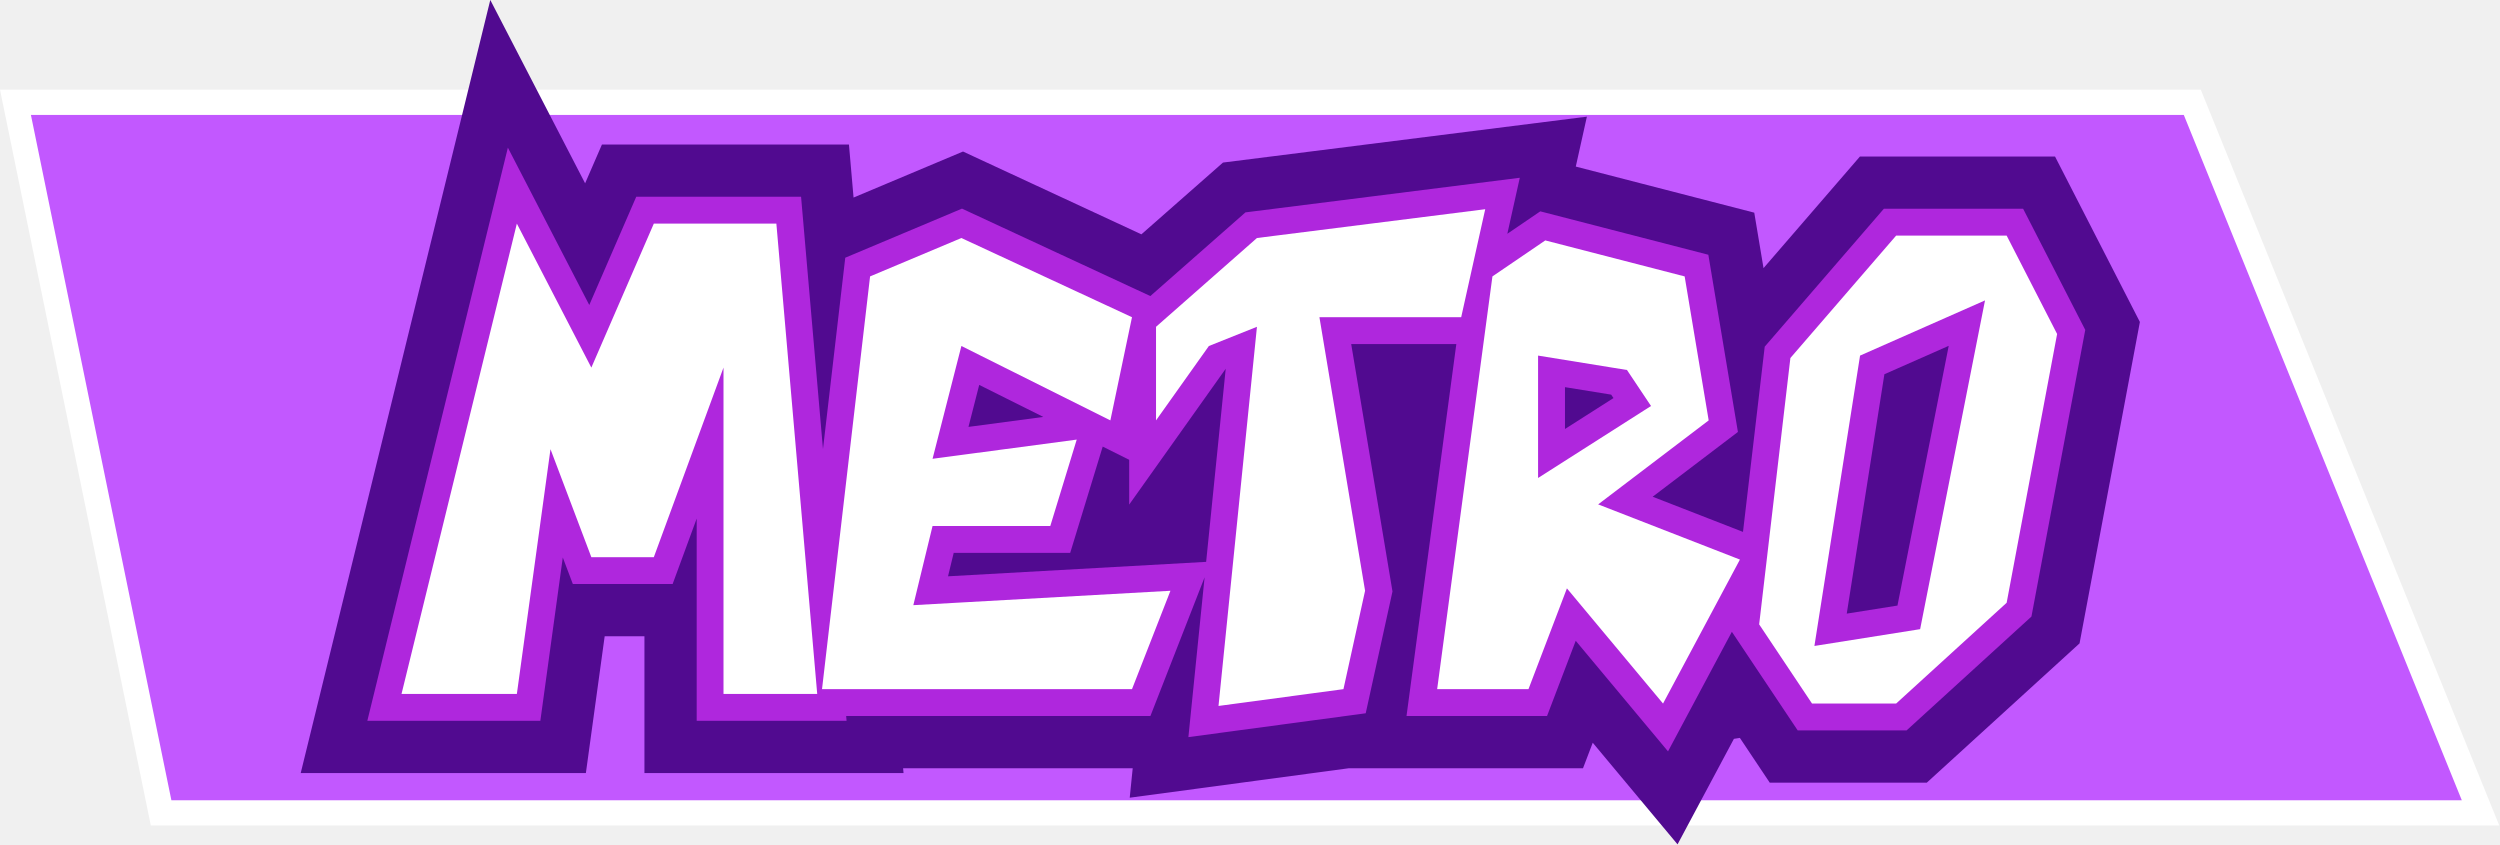
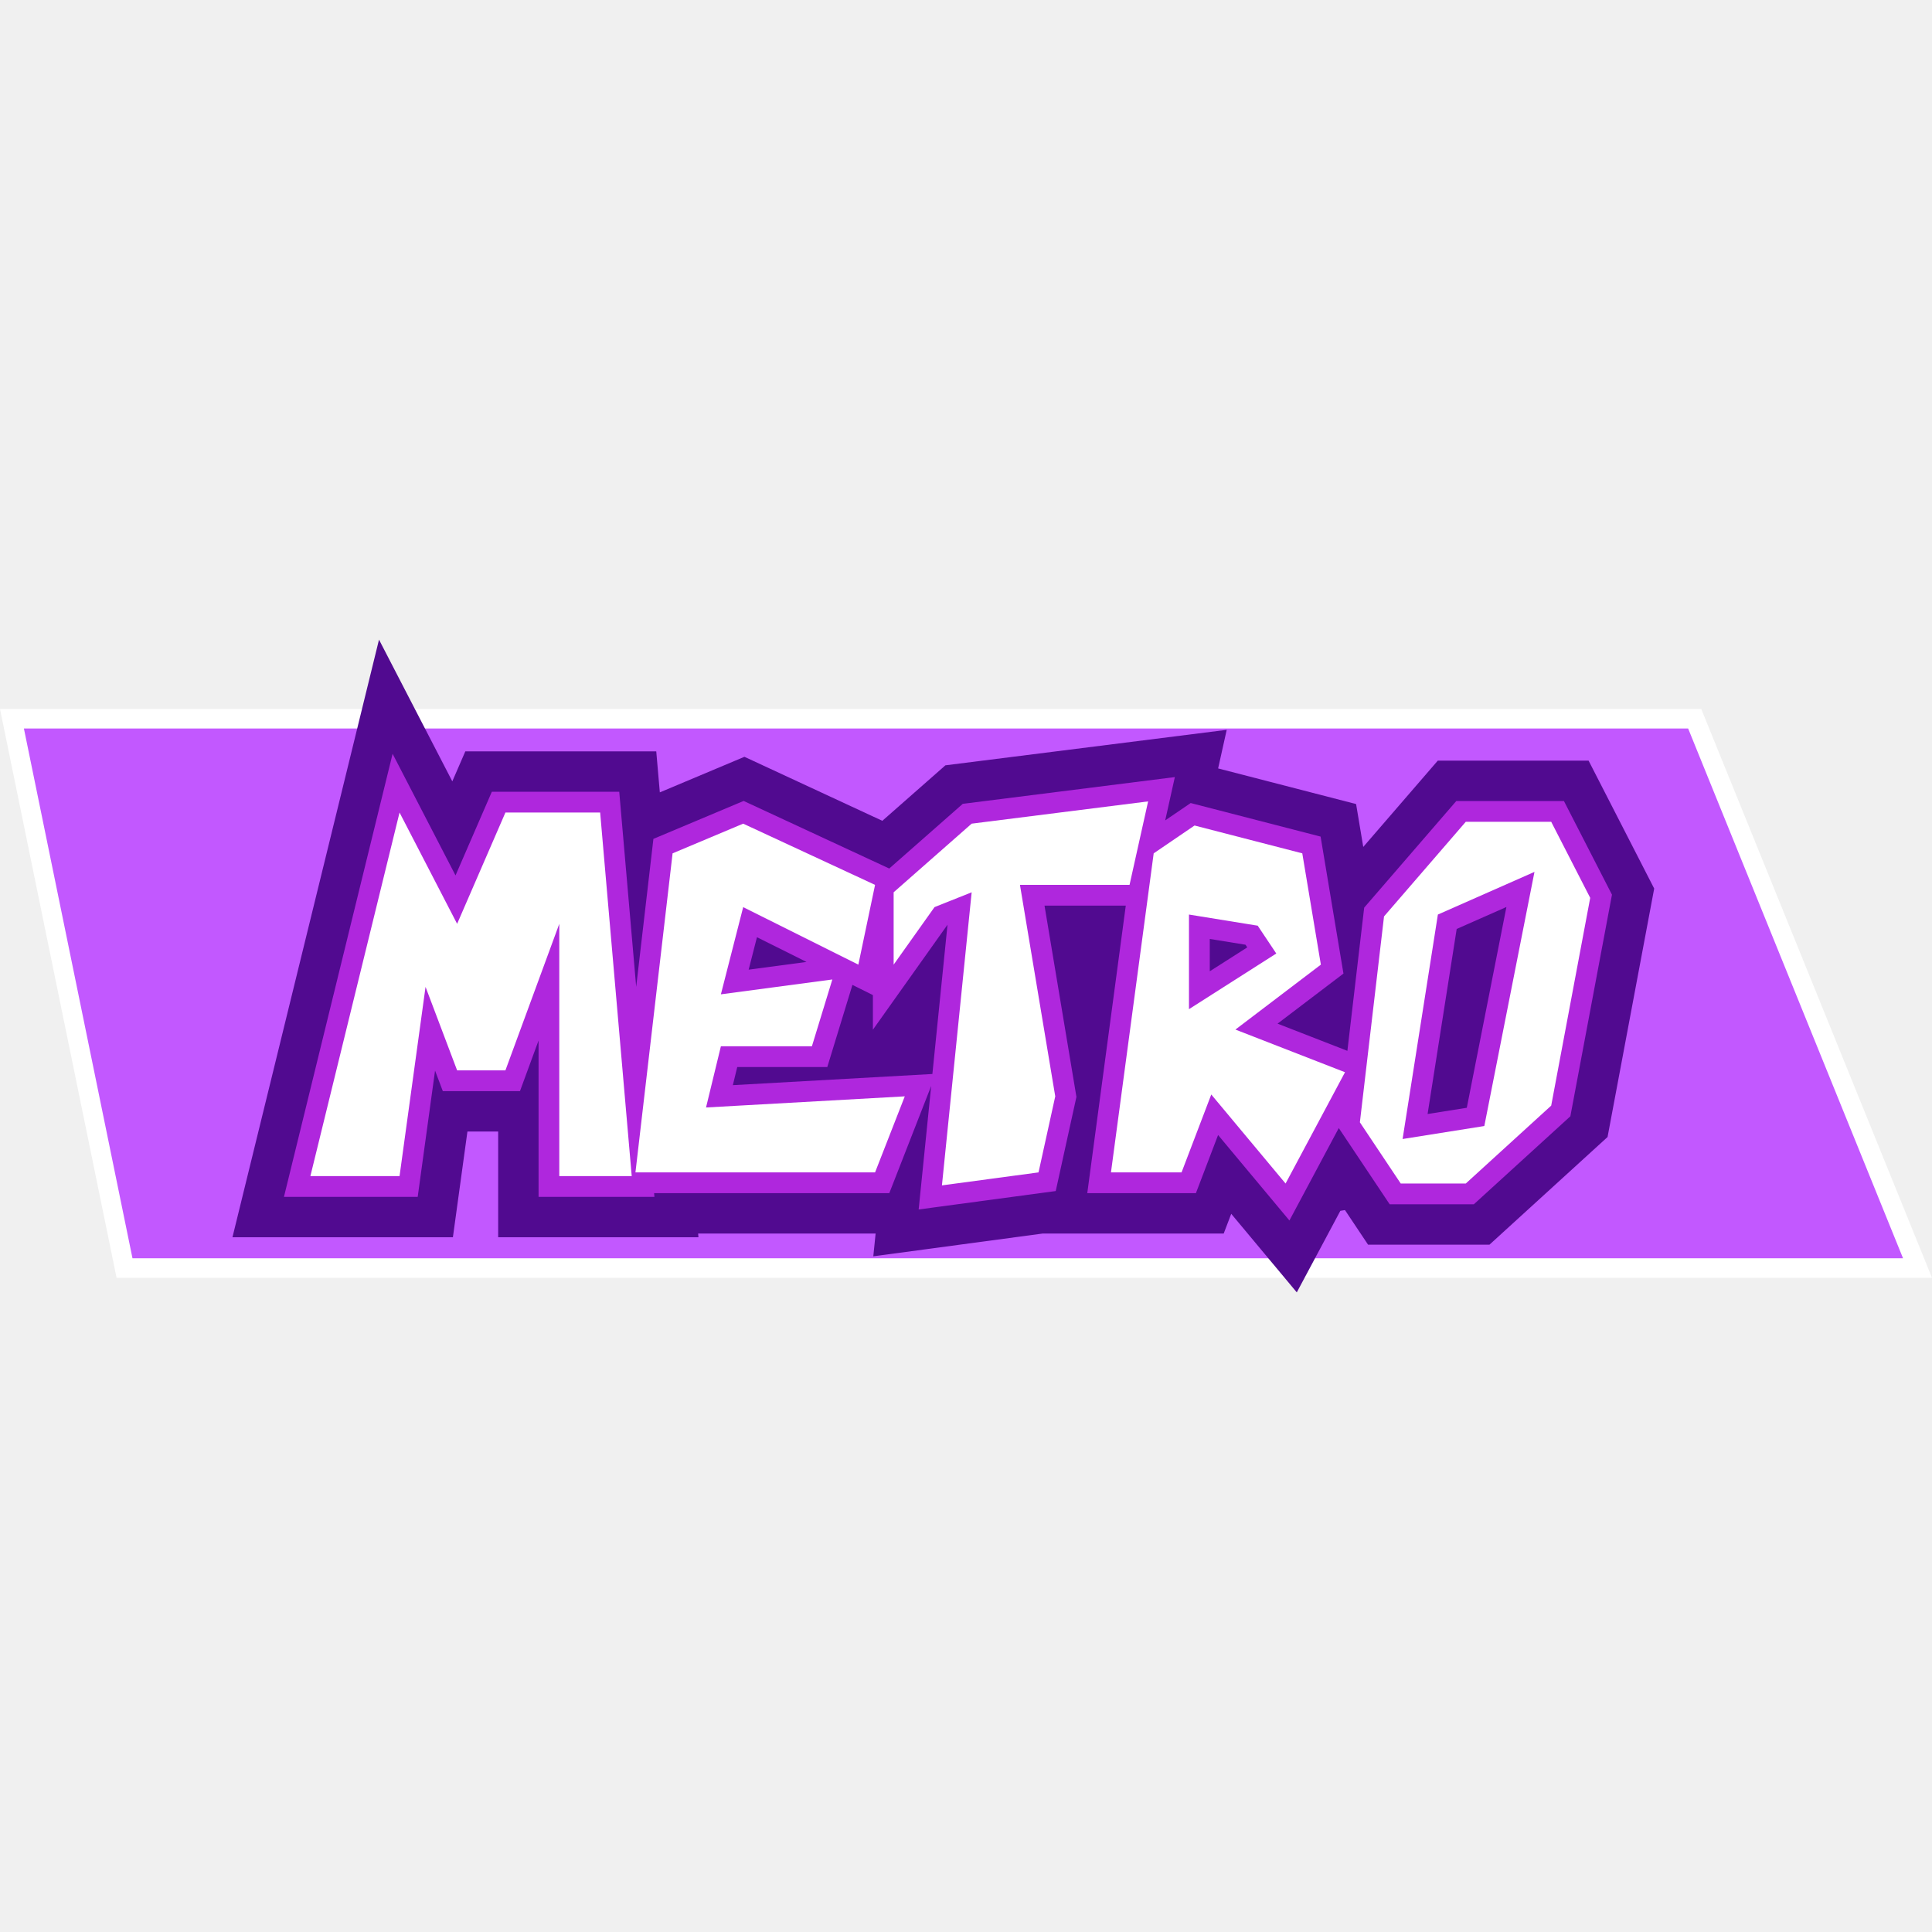
- <svg xmlns="http://www.w3.org/2000/svg" version="1.1" width="3367" height="1138" viewBox="0 0 3367 1138" preserveAspectRatio="xMidYMid meet">
-   <path d="m20.814 137.77 196.16 957h3123.8l-388.21-957z" fill="#c258ff" stroke="#fff" stroke-width="33.962" />
-   <path d="m788.03 246.88 22.678-52.266h332.65l6.21 71.451 147.42-61.99 240.25 111.52 109.87-96.657 490.12-61.829-14.96 67.227 240.37 62.082 12.47 74.695 129.87-150.34h262.72l114.3 222.87-81.26 432.86-205.72 187.57h-211.53l-40.23-60.266-8.04 1.278-75.9 142.11-114.22-136.88-13.11 34.37h-315.45l-295.03 39.67 4.02-39.67h-309.21l0.56 6.47h-348.95v-184.22h-53.551l-25.318 184.22h-384.06l255.32-1041.2z" fill="#510a90" />
-   <path d="m1875.4 796.58-36.06 164.06-238.81 32.105 21.82-215.2-72.99 186.79h-409.75l0.56 6.464h-201.86v-272.41l-32.415 88.186h-134.39l-13.537-35.782-30.235 220h-233.02l189.29-771.92 109.63 211.9 63.268-145.8h221.97l29.52 339.9 30.01-257.79 157.2-66.101 253.67 117.75 128.1-112.7 369.49-46.61-16.79 75.438 44.38-30.221 226.34 58.458 39.83 238.66-114.82 87.244 121.66 47.363 29.26-249.48 160.48-185.76h187.53l83.7 163.2-72.48 386.05-168.17 153.35h-146.64l-88.67-132.82-86 161.06-124.28-148.94-38.65 101.32h-189.25l67.08-500.95h-141.58l55.61 333.19zm662.49-292.55-50.69 322.4 68.31-10.853 69.03-349.82zm-1017.1 175.53v-60.307l-35.65-17.802-43.78 143.11h-156.9l-7.67 31.614 347.64-19.468 26.37-260.1zm586.93-101.8 65.3-41.628-3.09-4.633-62.21-10.075zm-803.38-2.818 100.83-13.427-86.37-43.13z" fill="#af27dd" />
-   <path d="m2000.3 281.77-307.44 38.783-135.92 119.58v126.04l71.199-100.19 64.721-25.854-51.781 510.64 168.28-22.625 29.129-132.51-61.49-368.44h190.94zm-1304.2 19.391-155.34 633.46h155.34l45.305-329.66 55.018 145.44h84.141l93.85-255.32v439.54h126.21l-55.02-633.46h-165.04l-84.141 193.92zm1857.6 16.16-142.4 164.83-42.07 358.74 71.201 106.65h113.27l148.86-135.74 67.961-361.98-67.961-132.51zm-1258.9 3.232-122.98 51.711-64.719 555.89h417.47l51.781-132.51-346.28 19.391 25.891-106.65h158.58l35.59-116.35-194.17 25.855 38.84-151.9 200.64 100.19 29.129-138.97zm786.39 3.232-71.189 48.479-74.441 555.89h122.98l51.779-135.74 129.45 155.13 103.55-193.91-190.93-74.334 148.86-113.12-32.361-193.91zm592.23 80.797-87.381 442.77-142.39 22.623 61.48-391.06zm-601.94 74.334 119.74 19.393 32.371 48.479-152.11 96.957z" fill="#fff" />
+ <svg xmlns="http://www.w3.org/2000/svg" width="3366" height="3366" preserveAspectRatio="xMidYMid" version="1.1" viewBox="0 0 3366 3366">
+   <g transform="translate(0 1114.4)">
+     <path d="m20.815 137.82 196.16 957h3123.8l-388.21-957z" fill="#c258ff" stroke="#fff" stroke-width="33.962" />
+     <path d="m788.03 246.92 22.678-52.266h332.65l6.21 71.451 147.42-61.99 240.25 111.52 109.87-96.657 490.12-61.829-14.96 67.227 240.37 62.082 12.47 74.695 129.87-150.34h262.72l114.3 222.87-81.26 432.86-205.72 187.57h-211.53l-40.23-60.266-8.04 1.278-75.9 142.11-114.22-136.88-13.11 34.37h-315.45l-295.03 39.67 4.02-39.67h-309.21l0.56 6.47h-348.95v-184.22h-53.551l-25.318 184.22h-384.06l255.32-1041.2z" fill="#510a90" />
+     <path d="m1875.4 796.62-36.06 164.06-238.81 32.105 21.82-215.2-72.99 186.79h-409.75l0.56 6.464h-201.86v-272.41l-32.415 88.186h-134.39l-13.537-35.782-30.235 220h-233.02l189.29-771.92 109.63 211.9 63.268-145.8h221.97l29.52 339.9 30.01-257.79 157.2-66.101 253.67 117.75 128.1-112.7 369.49-46.61-16.79 75.438 44.38-30.221 226.34 58.458 39.83 238.66-114.82 87.244 121.66 47.363 29.26-249.48 160.48-185.76h187.53l83.7 163.2-72.48 386.05-168.17 153.35h-146.64l-88.67-132.82-86 161.06-124.28-148.94-38.65 101.32h-189.25l67.08-500.95h-141.58l55.61 333.19zm662.49-292.55-50.69 322.4 68.31-10.853 69.03-349.82zm-1017.1 175.53v-60.307l-35.65-17.802-43.78 143.11h-156.9l-7.67 31.614 347.64-19.468 26.37-260.1zm586.93-101.8 65.3-41.628-3.09-4.633-62.21-10.075zm-803.38-2.818 100.83-13.427-86.37-43.13z" fill="#af27dd" />
+     <path d="m2000.3 281.82-307.44 38.783-135.92 119.58v126.04l71.199-100.19 64.721-25.854-51.781 510.64 168.28-22.625 29.129-132.51-61.49-368.44h190.94zm-1304.2 19.391-155.34 633.46h155.34l45.305-329.66 55.018 145.44h84.141l93.85-255.32v439.54h126.21l-55.02-633.46h-165.04l-84.141 193.92zm1857.6 16.16-142.4 164.83-42.07 358.74 71.201 106.65h113.27l148.86-135.74 67.961-361.98-67.961-132.51zm-1258.9 3.232-122.98 51.711-64.719 555.89h417.47l51.781-132.51-346.28 19.391 25.891-106.65h158.58l35.59-116.35-194.17 25.855 38.84-151.9 200.64 100.19 29.129-138.97zm786.39 3.232-71.189 48.479-74.441 555.89h122.98l51.779-135.74 129.45 155.13 103.55-193.91-190.93-74.334 148.86-113.12-32.361-193.91zm592.23 80.797-87.381 442.77-142.39 22.623 61.48-391.06zm-601.94 74.334 119.74 19.393 32.371 48.479-152.11 96.957z" fill="#fff" />
+   </g>
</svg>
